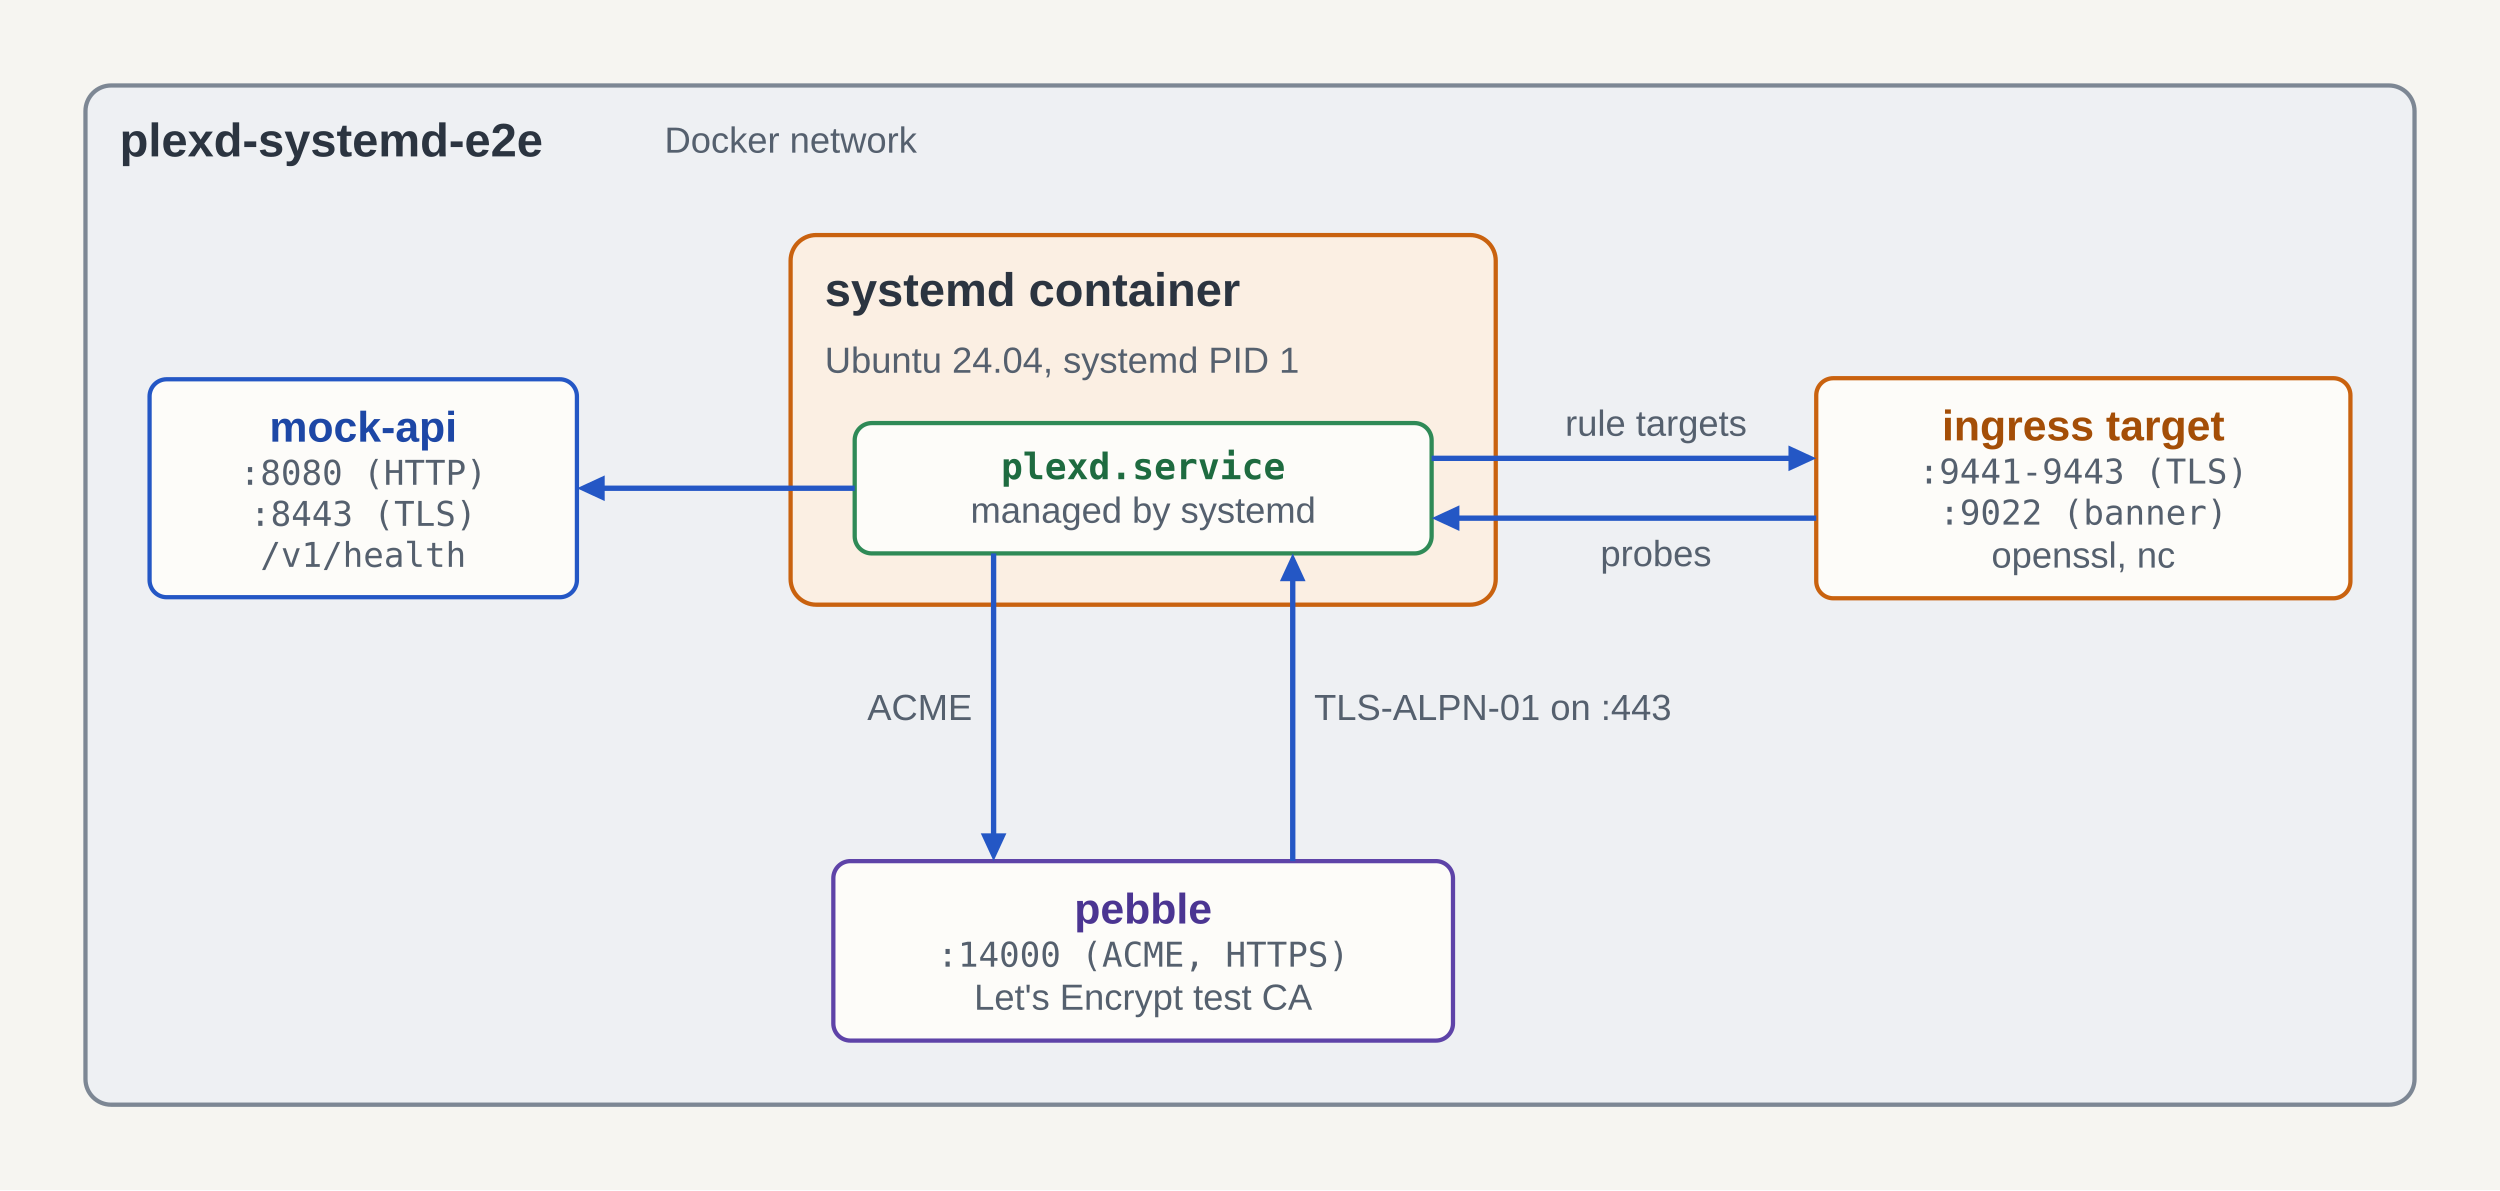
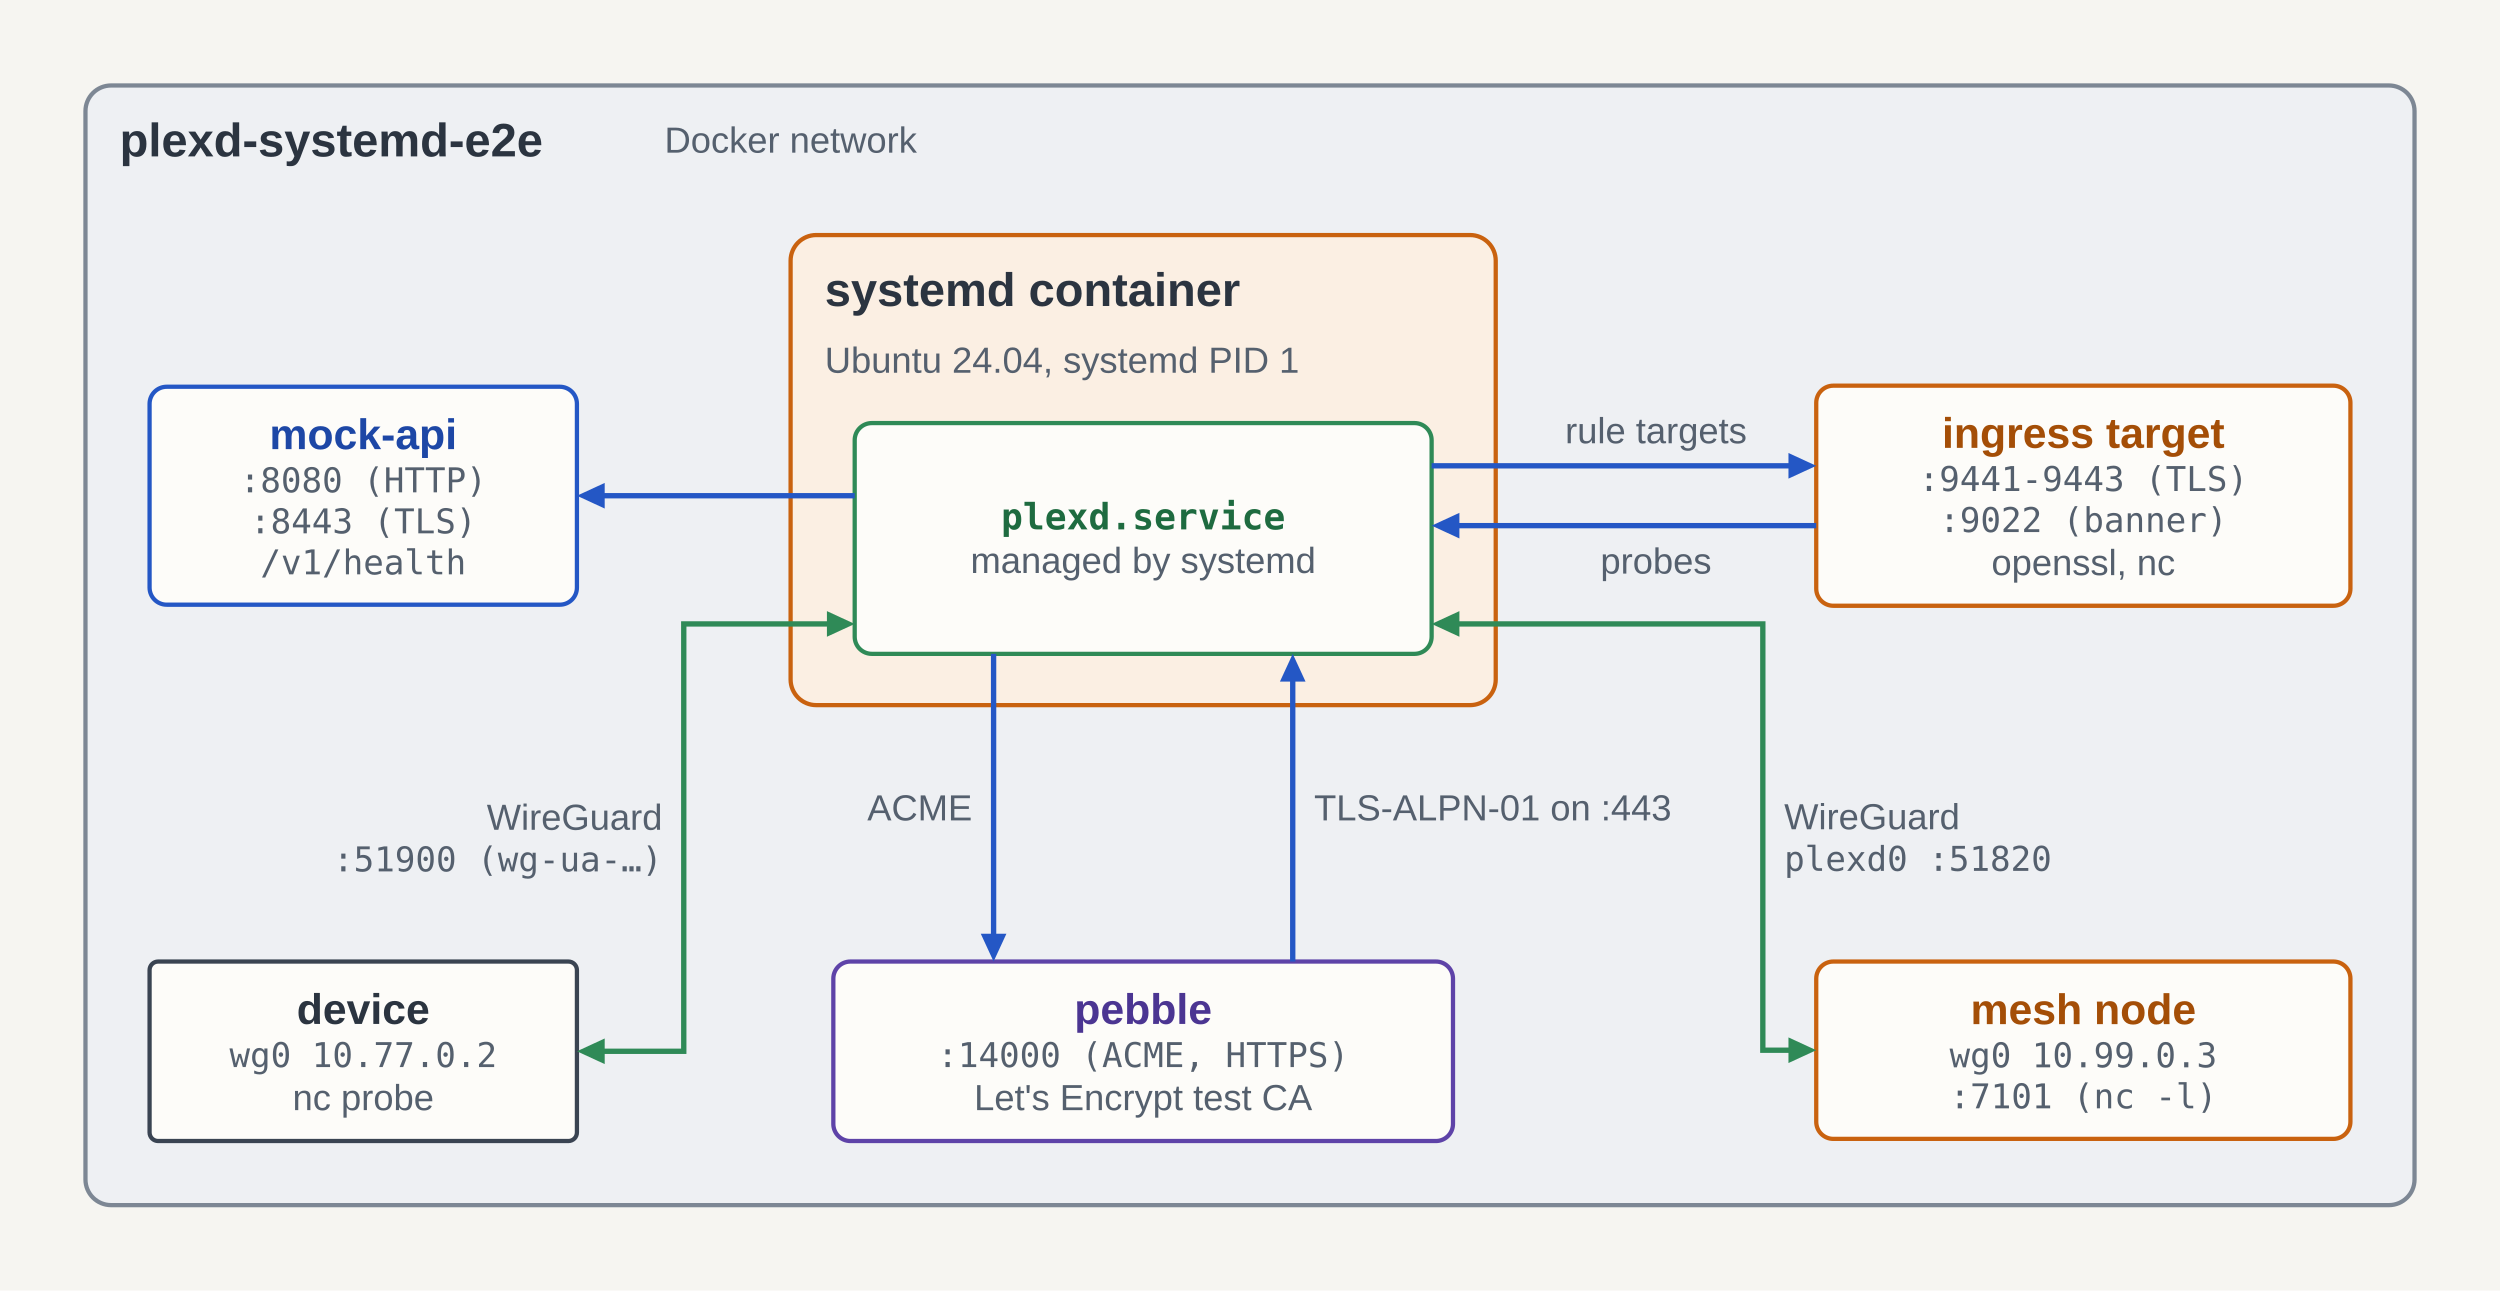
- <svg xmlns="http://www.w3.org/2000/svg" width="1170" height="557" viewBox="0 0 1170 557" font-family="'IBM Plex Sans', Arial, Helvetica, sans-serif" role="img" aria-label="Containers of the systemd end-to-end test">
-   <rect width="1170" height="557" fill="#F6F5F1" />
-   <rect x="40" y="40" width="1090" height="477" rx="12" fill="#EEF0F3" stroke="#7D8794" stroke-width="2" />
+ <svg xmlns="http://www.w3.org/2000/svg" width="1170" height="604" viewBox="0 0 1170 604" font-family="'IBM Plex Sans', Arial, Helvetica, sans-serif" role="img" aria-label="Containers of the systemd end-to-end test">
+   <rect width="1170" height="604" fill="#F6F5F1" />
+   <rect x="40" y="40" width="1090" height="524" rx="12" fill="#EEF0F3" stroke="#7D8794" stroke-width="2" />
  <text x="56" y="73.2" font-size="22" font-weight="700" fill="#2B3440">plexd-systemd-e2e</text>
  <text x="311" y="71.45" font-size="17" fill="#55606E">Docker network</text>
-   <rect x="70" y="177.5" width="200" height="102" rx="8" fill="#FDFCF9" stroke="#2457C5" stroke-width="2" />
-   <text x="170" y="206.7" font-size="20" font-weight="700" fill="#1D47A6" text-anchor="middle">mock-api</text>
-   <text x="170" y="226.9" font-size="16" font-family="'IBM Plex Mono', Menlo, Consolas, 'DejaVu Sans Mono', monospace" fill="#55606E" text-anchor="middle">:8080 (HTTP)</text>
-   <text x="170" y="246.1" font-size="16" font-family="'IBM Plex Mono', Menlo, Consolas, 'DejaVu Sans Mono', monospace" fill="#55606E" text-anchor="middle">:8443 (TLS)</text>
-   <text x="170" y="265.3" font-size="16" font-family="'IBM Plex Mono', Menlo, Consolas, 'DejaVu Sans Mono', monospace" fill="#55606E" text-anchor="middle">/v1/health</text>
-   <rect x="370" y="110" width="330" height="173" rx="12" fill="#FBEFE3" stroke="#C9620F" stroke-width="2" />
+   <rect x="70" y="181" width="200" height="102" rx="8" fill="#FDFCF9" stroke="#2457C5" stroke-width="2" />
+   <text x="170" y="210.2" font-size="20" font-weight="700" fill="#1D47A6" text-anchor="middle">mock-api</text>
+   <text x="170" y="230.4" font-size="16" font-family="'IBM Plex Mono', Menlo, Consolas, 'DejaVu Sans Mono', monospace" fill="#55606E" text-anchor="middle">:8080 (HTTP)</text>
+   <text x="170" y="249.6" font-size="16" font-family="'IBM Plex Mono', Menlo, Consolas, 'DejaVu Sans Mono', monospace" fill="#55606E" text-anchor="middle">:8443 (TLS)</text>
+   <text x="170" y="268.8" font-size="16" font-family="'IBM Plex Mono', Menlo, Consolas, 'DejaVu Sans Mono', monospace" fill="#55606E" text-anchor="middle">/v1/health</text>
+   <rect x="370" y="110" width="330" height="220" rx="12" fill="#FBEFE3" stroke="#C9620F" stroke-width="2" />
  <text x="386" y="143.2" font-size="22" font-weight="700" fill="#2B3440">systemd container</text>
  <text x="386" y="174.45" font-size="17" fill="#55606E">Ubuntu 24.04, systemd PID 1</text>
-   <rect x="400" y="198" width="270" height="61" rx="8" fill="#FDFCF9" stroke="#2F8A57" stroke-width="2" />
-   <text x="535" y="224.25" font-size="17" font-weight="700" font-family="'IBM Plex Mono', Menlo, Consolas, 'DejaVu Sans Mono', monospace" fill="#1E6B40" text-anchor="middle">plexd.service</text>
-   <text x="535" y="244.65" font-size="17" fill="#55606E" text-anchor="middle">managed by systemd</text>
-   <rect x="850" y="177" width="250" height="103" rx="8" fill="#FDFCF9" stroke="#C9620F" stroke-width="2" />
-   <text x="975" y="206.1" font-size="20" font-weight="700" fill="#A44E07" text-anchor="middle">ingress target</text>
-   <text x="975" y="226.3" font-size="16" font-family="'IBM Plex Mono', Menlo, Consolas, 'DejaVu Sans Mono', monospace" fill="#55606E" text-anchor="middle">:9441-9443 (TLS)</text>
-   <text x="975" y="245.5" font-size="16" font-family="'IBM Plex Mono', Menlo, Consolas, 'DejaVu Sans Mono', monospace" fill="#55606E" text-anchor="middle">:9022 (banner)</text>
-   <text x="975" y="265.65" font-size="17" fill="#55606E" text-anchor="middle">openssl, nc</text>
-   <polyline points="400,228.5 279,228.5" fill="none" stroke="#2457C5" stroke-width="2.5" />
-   <polygon points="270,228.5 283,222.5 283,234.5" fill="#2457C5" />
-   <polyline points="670,214.5 841,214.5" fill="none" stroke="#2457C5" stroke-width="2.5" />
-   <polygon points="850,214.5 837,220.5 837,208.5" fill="#2457C5" />
-   <text x="775" y="203.95" font-size="17" fill="#55606E" text-anchor="middle">rule targets</text>
-   <polyline points="850,242.5 679,242.5" fill="none" stroke="#2457C5" stroke-width="2.5" />
-   <polygon points="670,242.5 683,236.5 683,248.5" fill="#2457C5" />
-   <text x="775" y="264.95" font-size="17" fill="#55606E" text-anchor="middle">probes</text>
-   <rect x="390" y="403" width="290" height="84" rx="8" fill="#FDFCF9" stroke="#5E43A8" stroke-width="2" />
-   <text x="535" y="432.2" font-size="20" font-weight="700" fill="#4B3592" text-anchor="middle">pebble</text>
-   <text x="535" y="452.4" font-size="16" font-family="'IBM Plex Mono', Menlo, Consolas, 'DejaVu Sans Mono', monospace" fill="#55606E" text-anchor="middle">:14000 (ACME, HTTPS)</text>
-   <text x="535" y="472.55" font-size="17" fill="#55606E" text-anchor="middle">Let's Encrypt test CA</text>
-   <polyline points="465,259 465,394" fill="none" stroke="#2457C5" stroke-width="2.5" />
-   <polygon points="465,403 459,390 471,390" fill="#2457C5" />
-   <text x="455" y="336.95" font-size="17" fill="#55606E" text-anchor="end">ACME</text>
-   <polyline points="605,403 605,268" fill="none" stroke="#2457C5" stroke-width="2.5" />
-   <polygon points="605,259 611,272 599,272" fill="#2457C5" />
-   <text x="615" y="336.95" font-size="17" fill="#55606E">TLS-ALPN-01 on :443</text>
+   <rect x="400" y="198" width="270" height="108" rx="8" fill="#FDFCF9" stroke="#2F8A57" stroke-width="2" />
+   <text x="535" y="247.75" font-size="17" font-weight="700" font-family="'IBM Plex Mono', Menlo, Consolas, 'DejaVu Sans Mono', monospace" fill="#1E6B40" text-anchor="middle">plexd.service</text>
+   <text x="535" y="268.15" font-size="17" fill="#55606E" text-anchor="middle">managed by systemd</text>
+   <rect x="850" y="180.5" width="250" height="103" rx="8" fill="#FDFCF9" stroke="#C9620F" stroke-width="2" />
+   <text x="975" y="209.6" font-size="20" font-weight="700" fill="#A44E07" text-anchor="middle">ingress target</text>
+   <text x="975" y="229.8" font-size="16" font-family="'IBM Plex Mono', Menlo, Consolas, 'DejaVu Sans Mono', monospace" fill="#55606E" text-anchor="middle">:9441-9443 (TLS)</text>
+   <text x="975" y="249" font-size="16" font-family="'IBM Plex Mono', Menlo, Consolas, 'DejaVu Sans Mono', monospace" fill="#55606E" text-anchor="middle">:9022 (banner)</text>
+   <text x="975" y="269.15" font-size="17" fill="#55606E" text-anchor="middle">openssl, nc</text>
+   <polyline points="400,232 279,232" fill="none" stroke="#2457C5" stroke-width="2.5" />
+   <polygon points="270,232 283,226 283,238" fill="#2457C5" />
+   <polyline points="670,218 841,218" fill="none" stroke="#2457C5" stroke-width="2.5" />
+   <polygon points="850,218 837,224 837,212" fill="#2457C5" />
+   <text x="775" y="207.45" font-size="17" fill="#55606E" text-anchor="middle">rule targets</text>
+   <polyline points="850,246 679,246" fill="none" stroke="#2457C5" stroke-width="2.5" />
+   <polygon points="670,246 683,240 683,252" fill="#2457C5" />
+   <text x="775" y="268.45" font-size="17" fill="#55606E" text-anchor="middle">probes</text>
+   <rect x="390" y="450" width="290" height="84" rx="8" fill="#FDFCF9" stroke="#5E43A8" stroke-width="2" />
+   <text x="535" y="479.2" font-size="20" font-weight="700" fill="#4B3592" text-anchor="middle">pebble</text>
+   <text x="535" y="499.4" font-size="16" font-family="'IBM Plex Mono', Menlo, Consolas, 'DejaVu Sans Mono', monospace" fill="#55606E" text-anchor="middle">:14000 (ACME, HTTPS)</text>
+   <text x="535" y="519.55" font-size="17" fill="#55606E" text-anchor="middle">Let's Encrypt test CA</text>
+   <polyline points="465,306 465,441" fill="none" stroke="#2457C5" stroke-width="2.5" />
+   <polygon points="465,450 459,437 471,437" fill="#2457C5" />
+   <text x="455" y="383.95" font-size="17" fill="#55606E" text-anchor="end">ACME</text>
+   <polyline points="605,450 605,315" fill="none" stroke="#2457C5" stroke-width="2.5" />
+   <polygon points="605,306 611,319 599,319" fill="#2457C5" />
+   <text x="615" y="383.95" font-size="17" fill="#55606E">TLS-ALPN-01 on :443</text>
+   <rect x="70" y="450" width="200" height="84" rx="4" fill="#FDFCF9" stroke="#3A4452" stroke-width="2" />
+   <text x="170" y="479.2" font-size="20" font-weight="700" fill="#2B3440" text-anchor="middle">device</text>
+   <text x="170" y="499.4" font-size="16" font-family="'IBM Plex Mono', Menlo, Consolas, 'DejaVu Sans Mono', monospace" fill="#55606E" text-anchor="middle">wg0 10.77.0.2</text>
+   <text x="170" y="519.55" font-size="17" fill="#55606E" text-anchor="middle">nc probe</text>
+   <rect x="850" y="450" width="250" height="83" rx="8" fill="#FDFCF9" stroke="#C9620F" stroke-width="2" />
+   <text x="975" y="479.3" font-size="20" font-weight="700" fill="#A44E07" text-anchor="middle">mesh node</text>
+   <text x="975" y="499.5" font-size="16" font-family="'IBM Plex Mono', Menlo, Consolas, 'DejaVu Sans Mono', monospace" fill="#55606E" text-anchor="middle">wg0 10.99.0.3</text>
+   <text x="975" y="518.7" font-size="16" font-family="'IBM Plex Mono', Menlo, Consolas, 'DejaVu Sans Mono', monospace" fill="#55606E" text-anchor="middle">:7101 (nc -l)</text>
+   <polyline points="391,292 320,292 320,492 279,492" fill="none" stroke="#2F8A57" stroke-width="2.5" />
+   <polygon points="270,492 283,486 283,498" fill="#2F8A57" />
+   <polygon points="400,292 387,298 387,286" fill="#2F8A57" />
+   <text x="310" y="388.35" font-size="17" fill="#55606E" text-anchor="end">WireGuard</text>
+   <text x="310" y="407.8" font-size="16" font-family="'IBM Plex Mono', Menlo, Consolas, 'DejaVu Sans Mono', monospace" fill="#55606E" text-anchor="end">:51900 (wg-ua-…)</text>
+   <polyline points="679,292 825,292 825,491.5 841,491.5" fill="none" stroke="#2F8A57" stroke-width="2.5" />
+   <polygon points="850,491.5 837,497.5 837,485.5" fill="#2F8A57" />
+   <polygon points="670,292 683,286 683,298" fill="#2F8A57" />
+   <text x="835" y="388.1" font-size="17" fill="#55606E">WireGuard</text>
+   <text x="835" y="407.55" font-size="16" font-family="'IBM Plex Mono', Menlo, Consolas, 'DejaVu Sans Mono', monospace" fill="#55606E">plexd0 :51820</text>
</svg>
